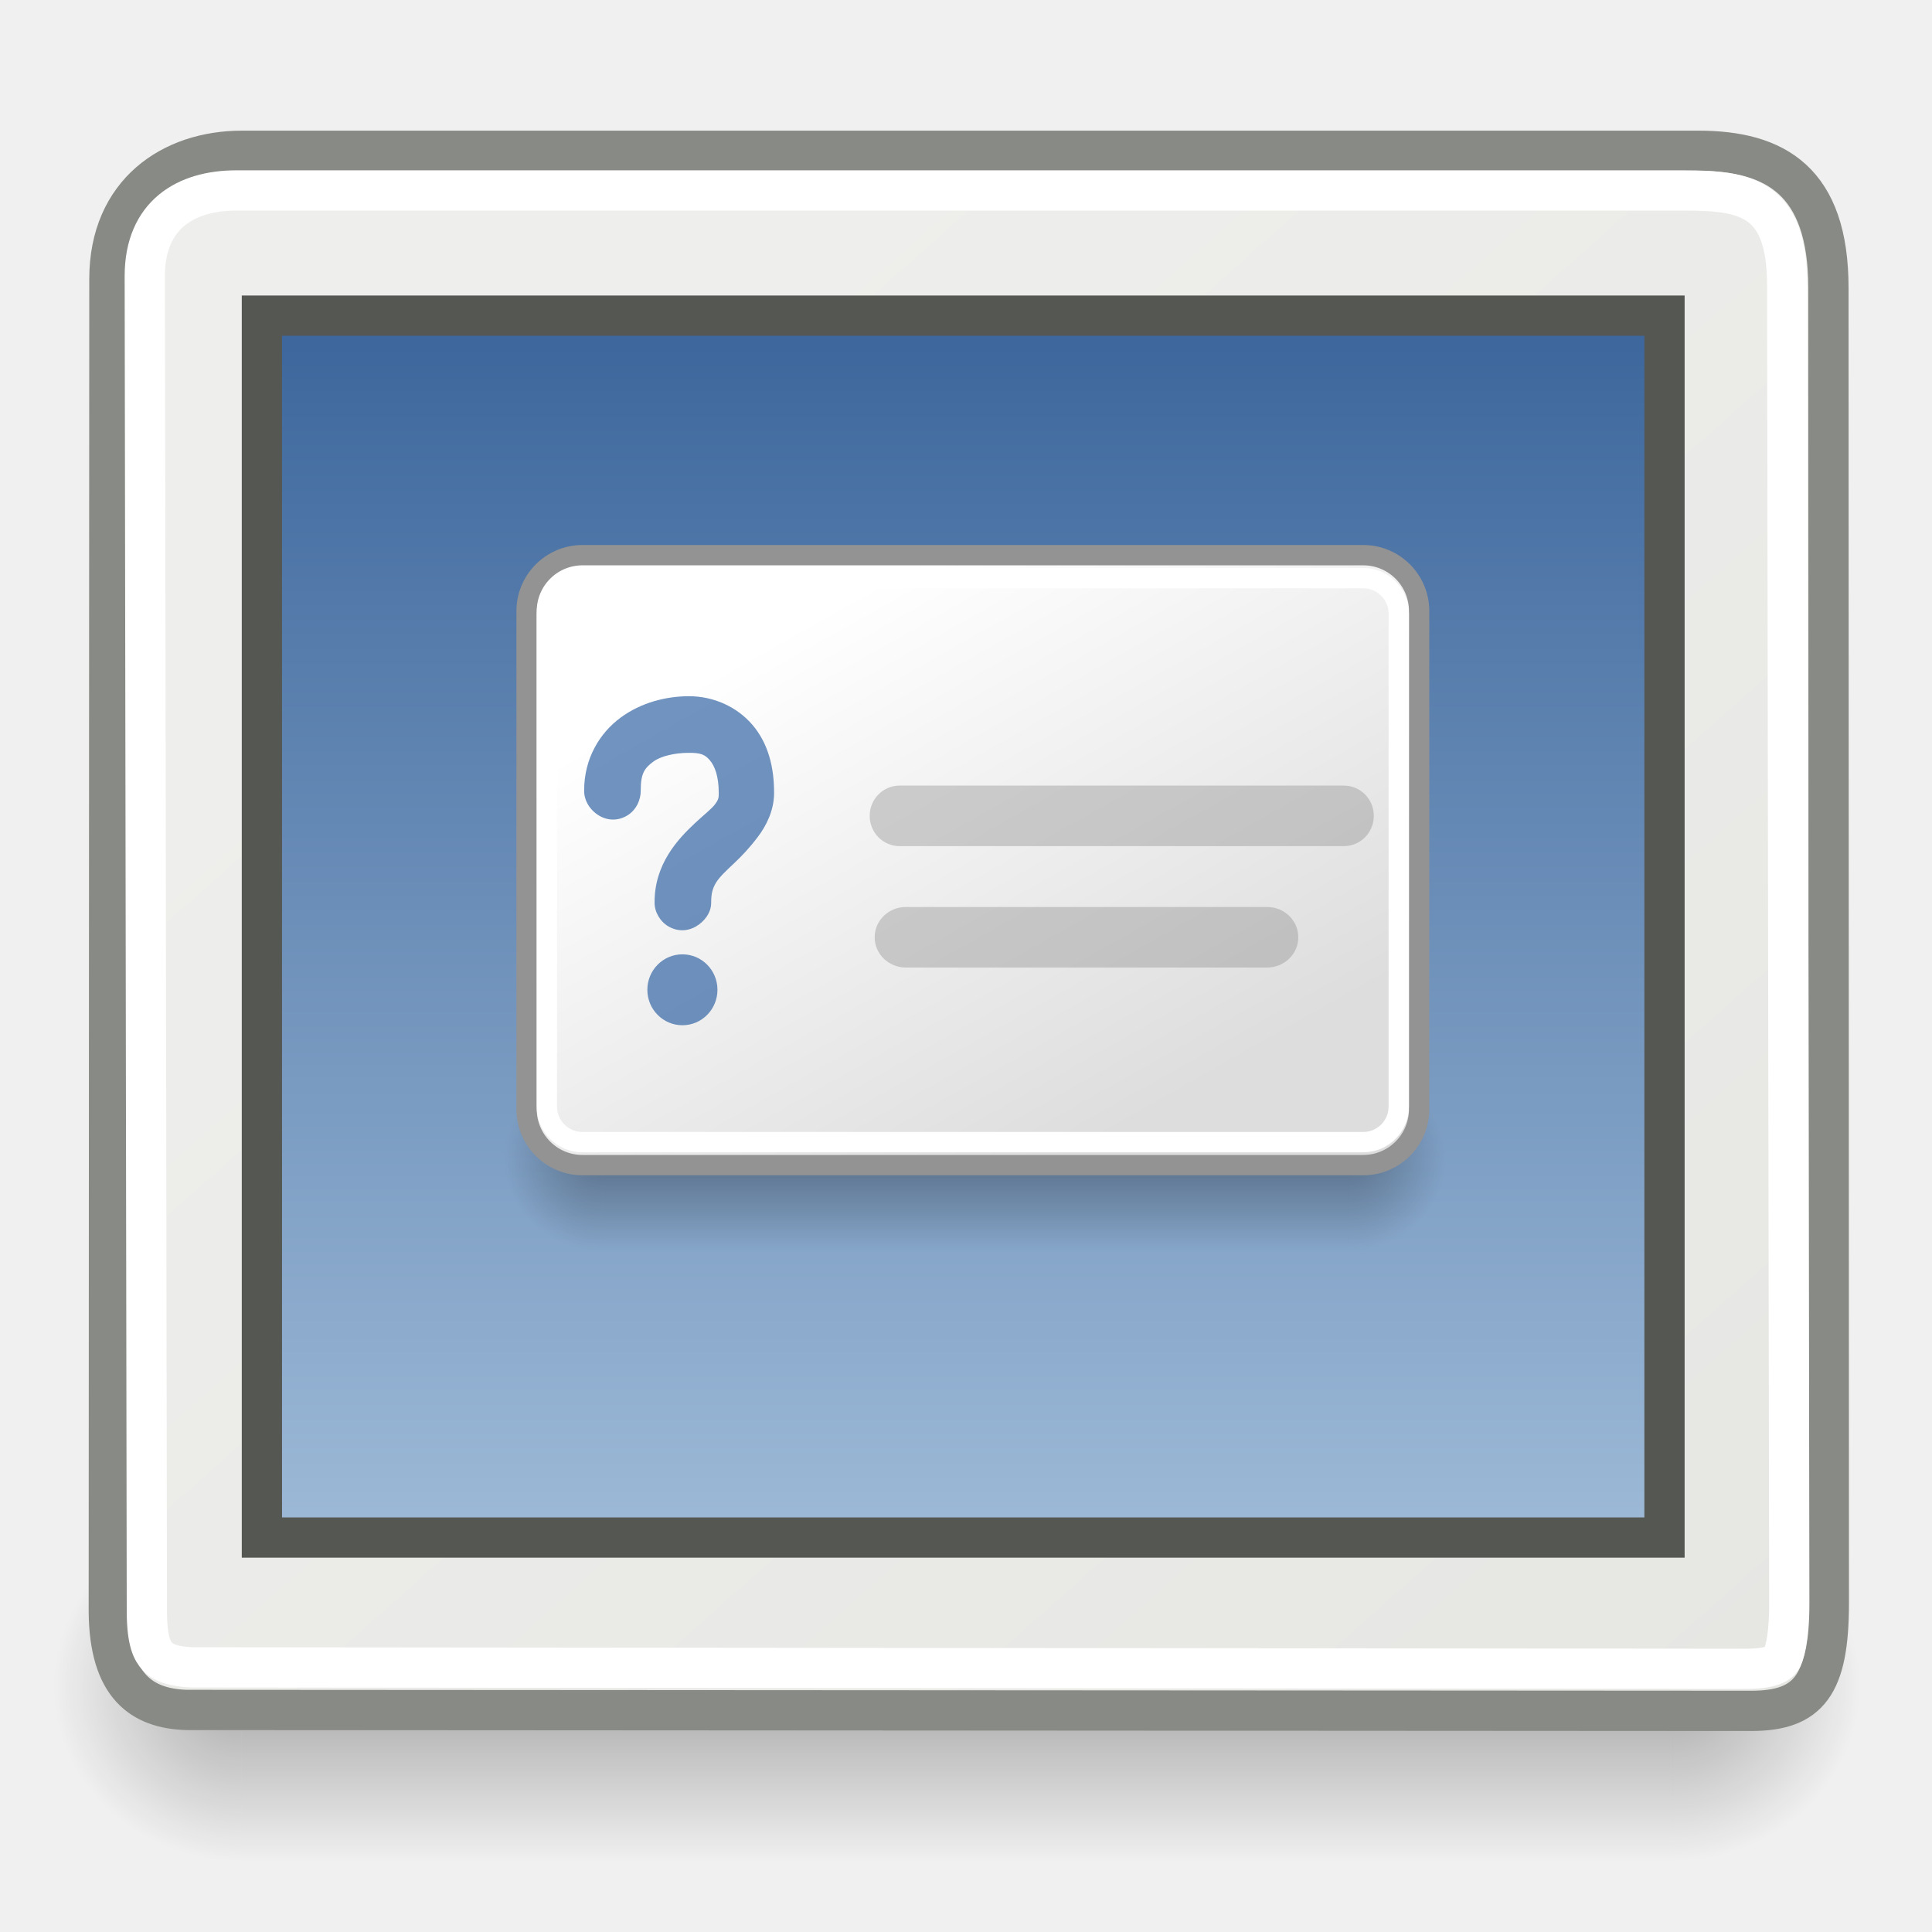
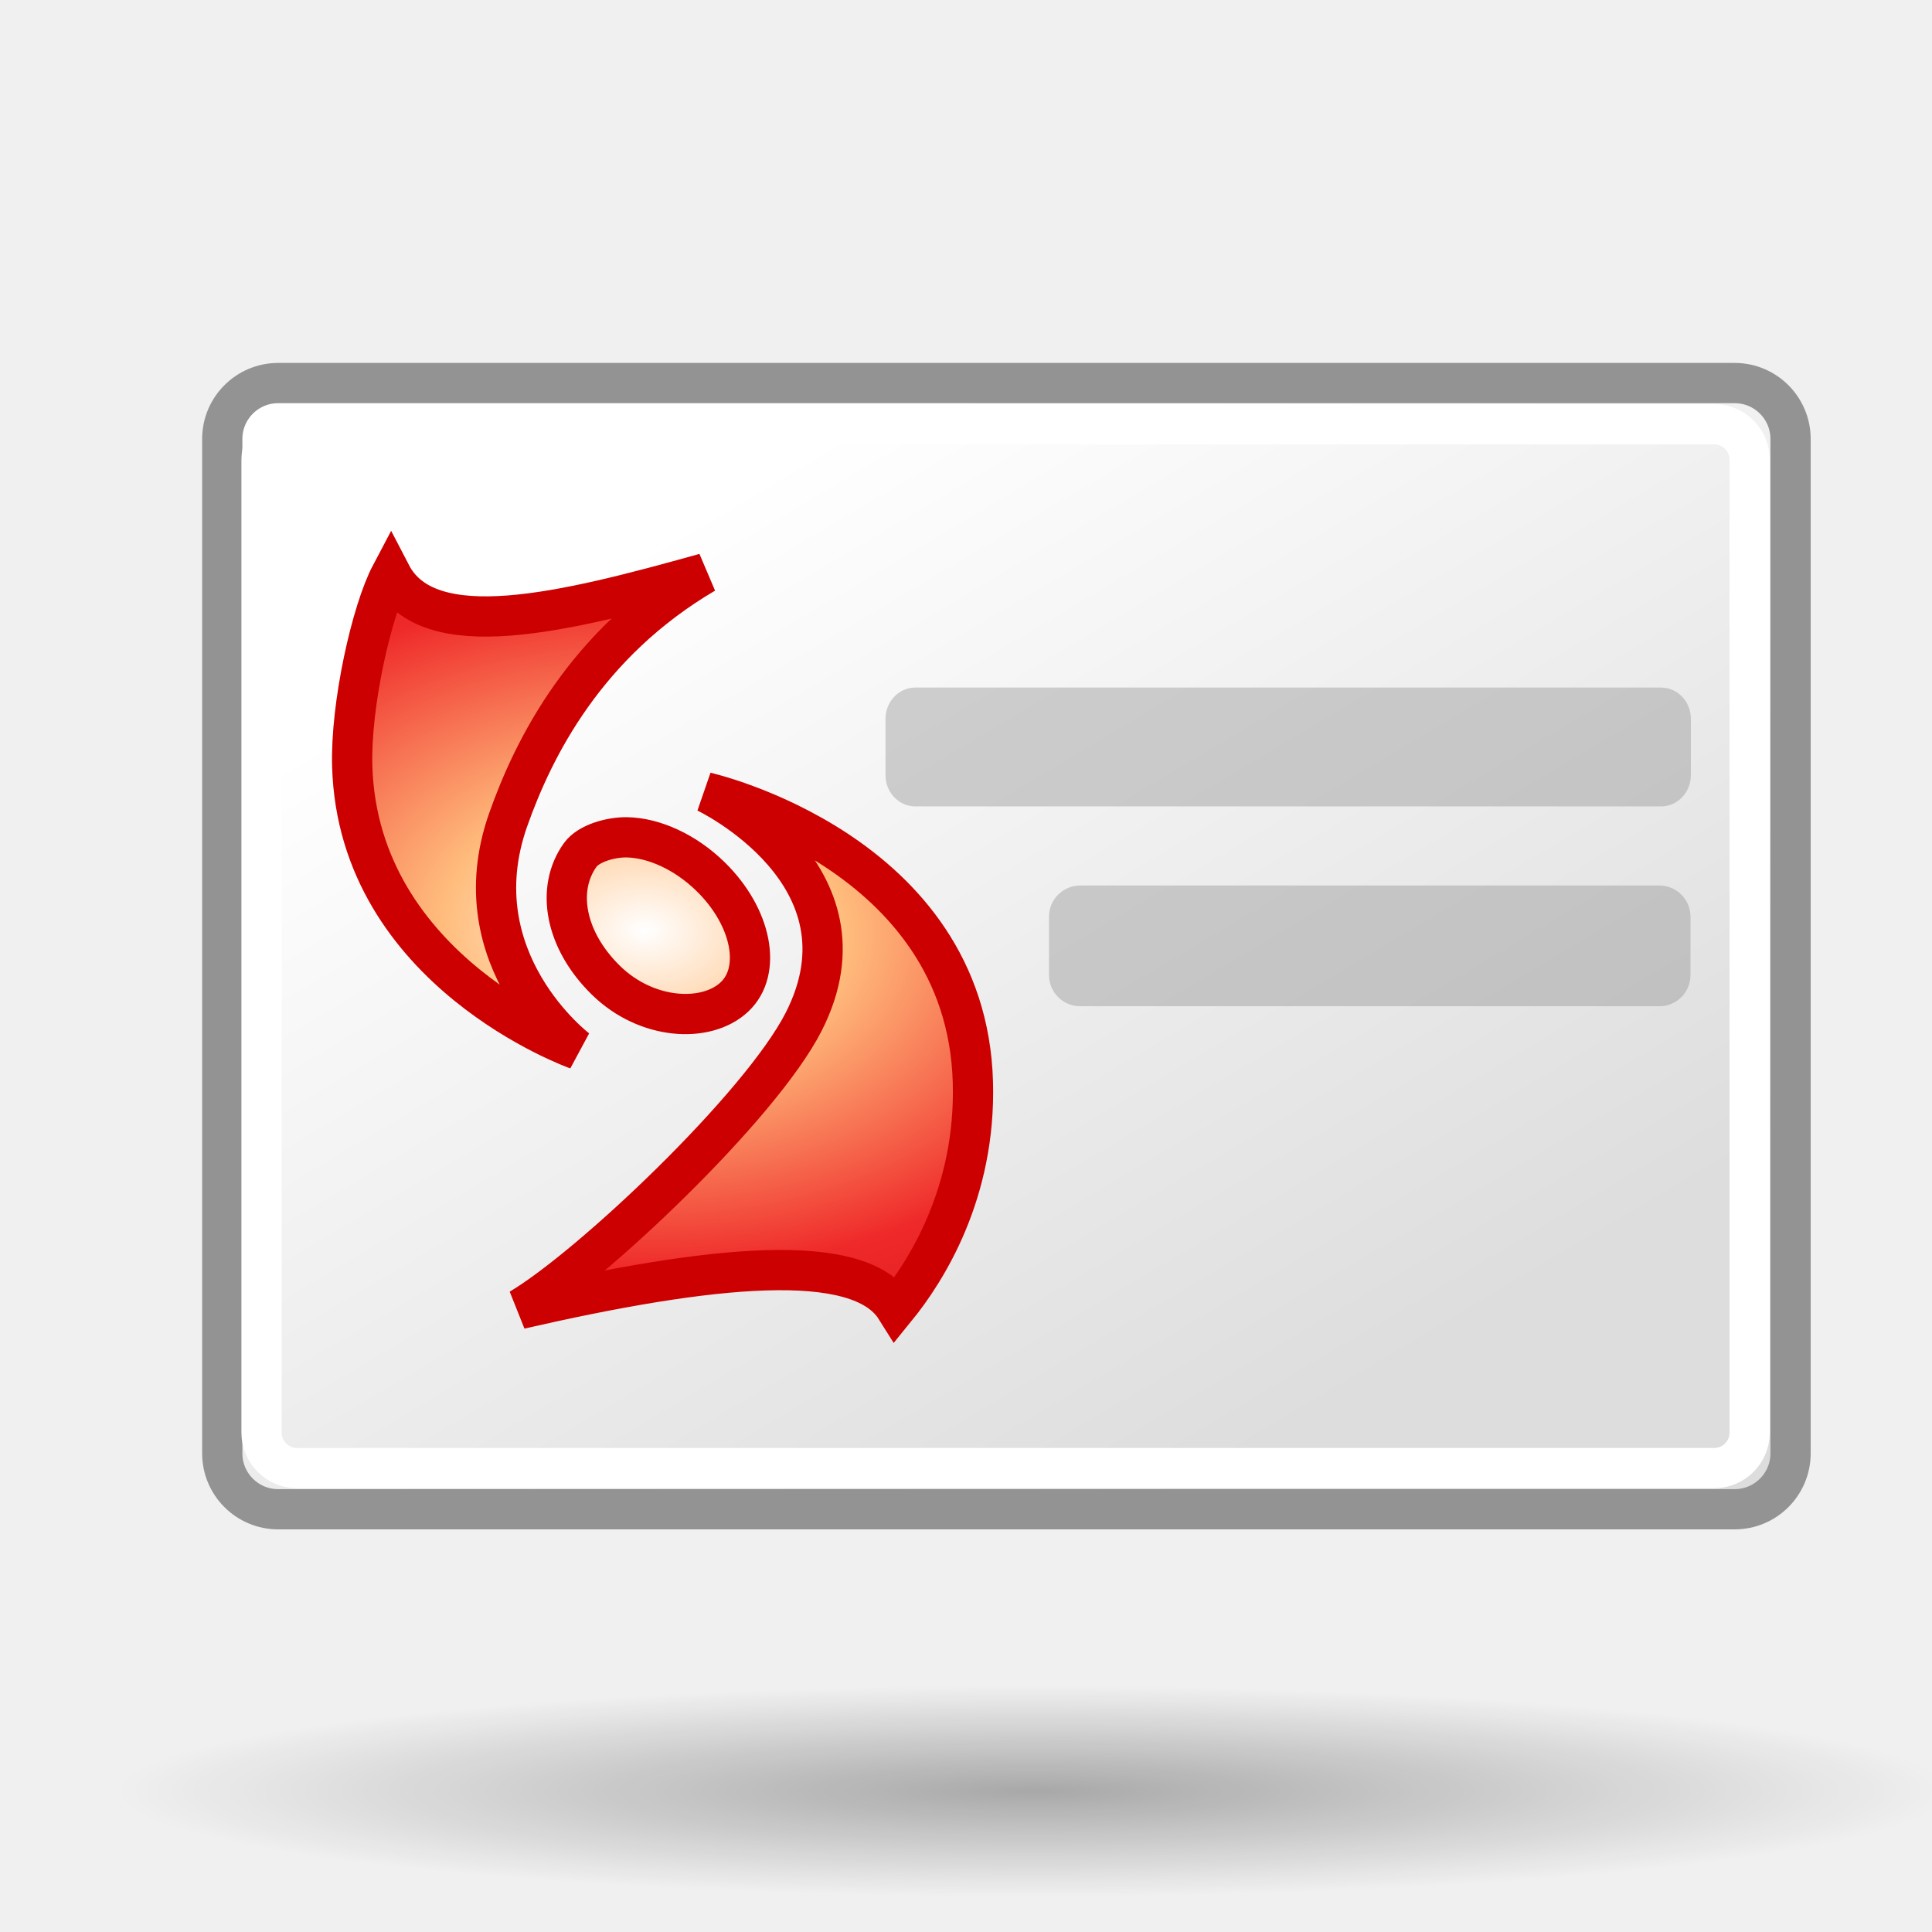
<svg xmlns="http://www.w3.org/2000/svg" xmlns:xlink="http://www.w3.org/1999/xlink" width="48px" height="48px" id="svg11300">
  <defs id="defs3">
-     <linearGradient id="linearGradient5027">
-       <stop style="stop-color:#3c669c;stop-opacity:1;" offset="0" id="stop5029" />
-       <stop style="stop-color:#9fbbd8;stop-opacity:1;" offset="1" id="stop5031" />
+     <linearGradient id="linearGradient8734">
+       <stop style="stop-color:#000000;stop-opacity:1;" offset="0" id="stop8736" />
+       <stop style="stop-color:#000000;stop-opacity:0;" offset="1" id="stop8738" />
    </linearGradient>
    <linearGradient id="linearGradient47870">
      <stop offset="0" id="stop47872" style="stop-color:#000000;stop-opacity:0" />
      <stop offset="0.5" id="stop47878" style="stop-color:#000000;stop-opacity:1" />
      <stop offset="1" id="stop47874" style="stop-color:#000000;stop-opacity:0" />
    </linearGradient>
    <linearGradient id="linearGradient51765">
      <stop offset="0" id="stop51767" style="stop-color:#000000;stop-opacity:1" />
      <stop offset="1" id="stop51769" style="stop-color:#000000;stop-opacity:0" />
    </linearGradient>
-     <radialGradient r="2.172" fy="-12.203" fx="51.438" cy="-12.203" cx="51.438" gradientTransform="matrix(-1.957639,-9.2540676e-8,-1.2888861e-7,1.456579,110.0178,62.73803)" gradientUnits="userSpaceOnUse" id="radialGradient2519" xlink:href="#linearGradient51765" />
-     <radialGradient r="2.172" fy="-12.203" fx="51.438" cy="-12.203" cx="51.438" gradientTransform="matrix(1.957639,-8.146468e-7,6.6614241e-7,1.456579,-59.01756,62.73807)" gradientUnits="userSpaceOnUse" id="radialGradient2517" xlink:href="#linearGradient51765" />
-     <linearGradient y2="-5.563" x2="32.085" y1="-14.402" x1="32.085" gradientTransform="matrix(0.9788196,0,0,0.7154223,-8.500802,52.11272)" gradientUnits="userSpaceOnUse" id="linearGradient2515" xlink:href="#linearGradient47870" />
-     <linearGradient id="linearGradient5137">
-       <stop id="stop5139" offset="0" style="stop-color:#eeeeec;stop-opacity:1;" />
-       <stop id="stop5141" offset="1" style="stop-color:#e6e6e3;stop-opacity:1;" />
-     </linearGradient>
-     <linearGradient xlink:href="#linearGradient5137" id="linearGradient2655" gradientUnits="userSpaceOnUse" gradientTransform="matrix(0.9489672,0,0,1.208665,1.282275,-0.4301418)" x1="17.248" y1="6.376" x2="39.904" y2="38.876" />
    <linearGradient x1="32.085" y1="-14.402" x2="32.085" y2="-5.563" id="linearGradient54729" xlink:href="#linearGradient47870" gradientUnits="userSpaceOnUse" gradientTransform="matrix(0.9788196,0,0,0.7154223,-8.500802,52.11272)" />
    <radialGradient cx="51.438" cy="-12.203" r="2.172" fx="51.438" fy="-12.203" id="radialGradient54731" xlink:href="#linearGradient51765" gradientUnits="userSpaceOnUse" gradientTransform="matrix(1.957639,-8.146468e-7,6.6614241e-7,1.456579,-59.01756,62.73807)" />
    <radialGradient cx="51.438" cy="-12.203" r="2.172" fx="51.438" fy="-12.203" id="radialGradient54733" xlink:href="#linearGradient51765" gradientUnits="userSpaceOnUse" gradientTransform="matrix(-1.957639,-9.2540676e-8,-1.2888861e-7,1.456579,110.0178,62.73803)" />
-     <linearGradient xlink:href="#linearGradient5027" id="linearGradient5033" x1="23.931" y1="8" x2="23.931" y2="38.7" gradientUnits="userSpaceOnUse" />
    <linearGradient id="linearGradient6732">
      <stop style="stop-color:#ffffff;stop-opacity:1;" offset="0" id="stop6734" />
      <stop style="stop-color:#dddddd;stop-opacity:1;" offset="1" id="stop6736" />
    </linearGradient>
-     <linearGradient xlink:href="#linearGradient6732" id="linearGradient2435" gradientUnits="userSpaceOnUse" gradientTransform="matrix(0.55961,0,0,0.505142,10.34502,8.621511)" x1="16.25" y1="12.25" x2="31.5" y2="36.625" />
+     <linearGradient xlink:href="#linearGradient6732" id="linearGradient7906" gradientUnits="userSpaceOnUse" gradientTransform="matrix(0.9833065,0,0,0.9326524,1.588619,1.123371)" x1="16.25" y1="12.25" x2="31.5" y2="36.625" />
+     <linearGradient id="linearGradient6434">
+       <stop offset="0" style="stop-color:#ffffff;stop-opacity:1" id="stop6436" />
+       <stop offset="0.2" style="stop-color:#ffbd7d;stop-opacity:1" id="stop8227" />
+       <stop offset="0.5" style="stop-color:#ef2929;stop-opacity:1" id="stop8223" />
+       <stop offset="1" style="stop-color:#c0000f;stop-opacity:1" id="stop6438" />
+     </linearGradient>
+     <radialGradient xlink:href="#linearGradient6434" id="radialGradient9275" gradientUnits="userSpaceOnUse" gradientTransform="matrix(0.2502177,1.0290159e-2,-7.0058005e-3,0.170356,-8.697584,-4.35924)" cx="103.091" cy="155.05" fx="103.091" fy="155.05" r="99.227" />
+     <radialGradient xlink:href="#linearGradient8734" id="radialGradient8740" cx="10.188" cy="24.437" fx="10.188" fy="24.437" r="29.688" gradientTransform="matrix(1,0,0,0.12,0,21.505)" gradientUnits="userSpaceOnUse" />
  </defs>
  <g id="layer1">
-     <g transform="matrix(1.098896,0,0,1.375783,-4.249066,-19.96194)" id="g54724">
-       <rect width="32.357" height="6.323" x="9.322" y="41.809" style="opacity:0.3;fill:url(#linearGradient2515);fill-opacity:1;fill-rule:evenodd;stroke:none;stroke-width:1.024;stroke-linecap:butt;stroke-linejoin:miter;stroke-miterlimit:4;stroke-dasharray:none;stroke-dashoffset:0;stroke-opacity:1" id="rect46899" />
-       <path d="M 41.678,41.8 L 41.678,48.127 C 44.022,48.103 45.93,46.705 45.93,44.974 C 45.93,43.243 44.022,41.824 41.678,41.8 z" style="opacity:0.3;fill:url(#radialGradient2517);fill-opacity:1;fill-rule:evenodd;stroke:none;stroke-width:1.024;stroke-linecap:butt;stroke-linejoin:miter;stroke-miterlimit:4;stroke-dasharray:none;stroke-dashoffset:0;stroke-opacity:1" id="path48849" />
-       <path d="M 9.322,41.8 L 9.322,48.127 C 6.978,48.103 5.07,46.705 5.07,44.974 C 5.07,43.243 6.978,41.824 9.322,41.8 z" style="opacity:0.3;fill:url(#radialGradient2519);fill-opacity:1;fill-rule:evenodd;stroke:none;stroke-width:1.024;stroke-linecap:butt;stroke-linejoin:miter;stroke-miterlimit:4;stroke-dasharray:none;stroke-dashoffset:0;stroke-opacity:1" id="path52742" />
-     </g>
    <path id="rect4784" d="M -50.87,-7.436 L -2.87,-7.436 L -2.87,40.564 L -50.87,40.564 L -50.87,-7.436 z" style="fill:none;fill-opacity:0.75;fill-rule:evenodd;stroke:none;stroke-width:1px;stroke-linecap:butt;stroke-linejoin:miter;stroke-opacity:1" />
-     <path id="rect5040" d="M 6.01,3.746 L 42.193,3.746 C 44.115,3.746 45.427,4.5 45.427,7.157 L 45.437,39.829 C 45.437,41.874 44.936,42.506 43.506,42.506 L 4.634,42.483 C 3.515,42.448 2.719,41.885 2.703,40.043 L 2.718,6.93 C 2.718,4.786 4.267,3.746 6.01,3.746 z" style="fill:url(#linearGradient2655);fill-opacity:1;fill-rule:evenodd;stroke:#888a85;stroke-width:1;stroke-linecap:butt;stroke-linejoin:miter;stroke-miterlimit:4;stroke-opacity:1" />
-     <path id="rect9208" d="M 6.507,7.842 L 41.354,7.842 L 41.354,38.2 L 6.507,38.2 L 6.507,7.842 z" style="fill:url(#linearGradient5033);fill-opacity:1;fill-rule:evenodd;stroke:#555753;stroke-width:1px;stroke-linecap:butt;stroke-linejoin:miter;stroke-opacity:1" />
-     <path id="path5145" d="M 5.865,4.732 C 4.632,4.732 3.597,5.326 3.597,6.86 L 3.649,40.063 C 3.654,40.793 3.786,41.02 3.914,41.16 C 4.041,41.3 4.311,41.41 4.768,41.425 L 43.364,41.462 C 43.978,41.462 44.172,41.34 44.248,41.236 C 44.324,41.131 44.454,40.751 44.454,39.836 L 44.402,7.087 C 44.402,4.9 43.361,4.732 41.839,4.732 L 5.865,4.732 z" style="fill:none;fill-opacity:1;fill-rule:evenodd;stroke:#ffffff;stroke-width:1;stroke-linecap:butt;stroke-linejoin:miter;stroke-miterlimit:4;stroke-opacity:1" />
    <g id="layer2" transform="translate(-51.87006,-6.435916)" />
-     <g transform="matrix(0.5725751,0,0,0.7302163,9.622351,-4.059556)" id="g2418">
-       <rect width="32.357" height="6.323" x="9.322" y="41.809" style="opacity:0.3;fill:url(#linearGradient54729);fill-opacity:1;fill-rule:evenodd;stroke:none;stroke-width:1.024;stroke-linecap:butt;stroke-linejoin:miter;stroke-miterlimit:4;stroke-dasharray:none;stroke-dashoffset:0;stroke-opacity:1" id="rect2420" />
-       <path d="M 41.678,41.8 L 41.678,48.127 C 44.022,48.103 45.93,46.705 45.93,44.974 C 45.93,43.243 44.022,41.824 41.678,41.8 z " style="opacity:0.3;fill:url(#radialGradient54731);fill-opacity:1;fill-rule:evenodd;stroke:none;stroke-width:1.024;stroke-linecap:butt;stroke-linejoin:miter;stroke-miterlimit:4;stroke-dasharray:none;stroke-dashoffset:0;stroke-opacity:1" id="path2422" />
-       <path d="M 9.322,41.8 L 9.322,48.127 C 6.978,48.103 5.07,46.705 5.07,44.974 C 5.07,43.243 6.978,41.824 9.322,41.8 z " style="opacity:0.3;fill:url(#radialGradient54733);fill-opacity:1;fill-rule:evenodd;stroke:none;stroke-width:1.024;stroke-linecap:butt;stroke-linejoin:miter;stroke-miterlimit:4;stroke-dasharray:none;stroke-dashoffset:0;stroke-opacity:1" id="path2424" />
-     </g>
-     <g id="g4412" transform="translate(0.5,0.625)">
-       <rect ry="1.389" rx="1.389" y="13.168" x="12.583" height="15.154" width="22.175" id="rect5857" style="color:#000000;fill:url(#linearGradient2435);fill-opacity:1;fill-rule:evenodd;stroke:#939393;stroke-width:0.505;stroke-linecap:butt;stroke-linejoin:miter;marker:none;marker-start:none;marker-mid:none;marker-end:none;stroke-miterlimit:4;stroke-dasharray:none;stroke-dashoffset:0;stroke-opacity:1;visibility:visible;display:inline;overflow:visible" />
-       <rect style="color:#000000;fill:none;fill-opacity:1;fill-rule:evenodd;stroke:#ffffff;stroke-width:0.505;stroke-linecap:butt;stroke-linejoin:miter;marker:none;marker-start:none;marker-mid:none;marker-end:none;stroke-miterlimit:4;stroke-dasharray:none;stroke-dashoffset:0;stroke-opacity:1;visibility:visible;display:inline;overflow:visible" id="rect6740" width="21.166" height="14.013" x="13.086" y="13.738" rx="0.884" ry="0.884" />
-       <rect ry="0.775" rx="0.743" y="18.893" x="21.107" height="1.504" width="12.525" id="rect6978" style="opacity:0.398;color:#000000;fill:#8d8d8d;fill-opacity:1;fill-rule:evenodd;stroke:none;stroke-width:1;stroke-linecap:butt;stroke-linejoin:miter;marker:none;marker-start:none;marker-mid:none;marker-end:none;stroke-miterlimit:4;stroke-dasharray:none;stroke-dashoffset:0;stroke-opacity:1;visibility:visible;display:inline;overflow:visible" />
-       <rect style="opacity:0.398;color:#000000;fill:#8d8d8d;fill-opacity:1;fill-rule:evenodd;stroke:none;stroke-width:1;stroke-linecap:butt;stroke-linejoin:miter;marker:none;marker-start:none;marker-mid:none;marker-end:none;stroke-miterlimit:4;stroke-dasharray:none;stroke-dashoffset:0;stroke-opacity:1;visibility:visible;display:inline;overflow:visible" id="rect6980" width="10.525" height="1.504" x="21.231" y="21.909" rx="0.775" ry="0.775" />
-       <path id="path3440" d="M 16.607,16.672 C 16.049,16.675 15.431,16.827 14.919,17.204 C 14.404,17.583 14.011,18.217 14.013,19.016 C 14.009,19.273 14.169,19.514 14.388,19.641 C 14.607,19.769 14.857,19.769 15.075,19.641 C 15.305,19.507 15.422,19.248 15.419,19.016 C 15.418,18.59 15.514,18.458 15.732,18.297 C 15.925,18.155 16.274,18.08 16.607,18.079 C 16.91,18.077 17.014,18.12 17.138,18.266 C 17.256,18.405 17.358,18.661 17.357,19.079 C 17.356,19.187 17.358,19.234 17.263,19.36 C 17.177,19.474 16.97,19.634 16.763,19.829 C 16.346,20.219 15.758,20.841 15.763,21.797 C 15.76,22.029 15.896,22.268 16.107,22.391 C 16.325,22.519 16.575,22.519 16.794,22.391 C 16.994,22.274 17.173,22.054 17.169,21.797 C 17.168,21.58 17.204,21.442 17.294,21.297 C 17.385,21.153 17.542,21.007 17.732,20.829 C 17.923,20.649 18.122,20.441 18.325,20.172 C 18.536,19.894 18.73,19.519 18.732,19.079 C 18.734,18.432 18.584,17.845 18.2,17.391 C 17.815,16.936 17.229,16.67 16.607,16.672 z " style="opacity:0.7;fill:#3465a4;fill-opacity:1;fill-rule:evenodd;stroke:none;stroke-width:0.192;stroke-linecap:round;stroke-linejoin:miter;stroke-miterlimit:4;stroke-opacity:1" />
-       <path transform="matrix(0.1759231,0,0,0.1779582,12.93988,22.31351)" d="M 24.926 9.286 A 4.95 4.95 0 1 1  15.026,9.286 A 4.95 4.95 0 1 1  24.926 9.286 z" id="path2222" style="opacity:0.7;fill:#3465a4;fill-opacity:1;fill-rule:evenodd;stroke:none;stroke-width:1.555;stroke-linecap:butt;stroke-linejoin:round;stroke-miterlimit:4;stroke-dasharray:none;stroke-dashoffset:0;stroke-opacity:1" />
-     </g>
+     <rect style="fill:url(#linearGradient7906);fill-opacity:1;fill-rule:evenodd;stroke:#939393;stroke-width:1;stroke-linecap:butt;stroke-linejoin:miter;marker:none;marker-start:none;marker-mid:none;marker-end:none;stroke-miterlimit:4;stroke-dasharray:none;stroke-dashoffset:0;stroke-opacity:1;visibility:visible;display:inline;overflow:visible" id="rect5857" width="38.964" height="27.98" x="5.522" y="9.517" rx="1.389" ry="1.389" />
+     <rect ry="0.884" rx="0.884" y="10.539" x="6.498" height="25.936" width="36.972" id="rect6740" style="fill:none;fill-opacity:1;fill-rule:evenodd;stroke:#ffffff;stroke-width:1;stroke-linecap:butt;stroke-linejoin:miter;marker:none;marker-start:none;marker-mid:none;marker-end:none;stroke-miterlimit:4;stroke-dasharray:none;stroke-dashoffset:0;stroke-opacity:1;visibility:visible;display:inline;overflow:visible" />
+     <rect style="opacity:0.398;fill:#8d8d8d;fill-opacity:1;fill-rule:evenodd;stroke:none;stroke-width:1;stroke-linecap:butt;stroke-linejoin:miter;marker:none;marker-start:none;marker-mid:none;marker-end:none;stroke-miterlimit:4;stroke-dasharray:none;stroke-dashoffset:0;stroke-opacity:1;visibility:visible;display:inline;overflow:visible" id="rect6978" width="20.009" height="2.953" x="22" y="17.082" rx="0.743" ry="0.775" />
+     <rect ry="0.775" rx="0.775" y="22" x="26.062" height="3" width="15.938" id="rect6980" style="opacity:0.398;fill:#8d8d8d;fill-opacity:1;fill-rule:evenodd;stroke:none;stroke-width:1;stroke-linecap:butt;stroke-linejoin:miter;marker:none;marker-start:none;marker-mid:none;marker-end:none;stroke-miterlimit:4;stroke-dasharray:none;stroke-dashoffset:0;stroke-opacity:1;visibility:visible;display:inline;overflow:visible" />
+     <path d="M 17.512,14.243 C 14.011,15.222 10.644,16.056 9.714,14.265 C 9.226,15.188 8.707,17.53 8.751,19.035 C 8.899,24.146 14.336,26.073 14.336,26.073 C 14.336,26.073 11.397,23.855 12.624,20.371 C 13.257,18.575 14.551,15.985 17.512,14.243 z M 17.542,19.686 C 17.542,19.686 21.837,21.724 19.965,25.39 C 18.888,27.5 14.657,31.492 12.918,32.521 C 17.647,31.439 21.34,31.047 22.256,32.508 C 23.016,31.574 24.249,29.63 24.171,26.886 C 24.011,21.152 17.542,19.686 17.542,19.686 z M 15.576,20.803 C 15.176,20.796 14.623,20.951 14.415,21.241 C 13.808,22.087 14.034,23.353 15.051,24.352 C 16.069,25.35 17.549,25.421 18.244,24.772 C 18.94,24.123 18.679,22.785 17.661,21.786 C 17.025,21.162 16.242,20.815 15.576,20.803 z" id="path5602" style="fill:url(#radialGradient9275);fill-opacity:1;fill-rule:evenodd;stroke:#cc0000;stroke-width:1;stroke-linecap:butt;stroke-linejoin:miter;stroke-miterlimit:4;stroke-dasharray:none;stroke-opacity:1" />
+     <path style="opacity:0.3;fill:url(#radialGradient8740);fill-opacity:1;stroke:none;stroke-width:1;stroke-linecap:round;stroke-linejoin:miter;stroke-miterlimit:4;stroke-dasharray:none;stroke-dashoffset:0;stroke-opacity:0.736" id="path7962" d="M 39.875,24.437 A 29.688,3.563 0 1 1 -19.5,24.437 A 29.688,3.563 0 1 1 39.875,24.437 z" transform="matrix(0.7684211,0,0,0.7368421,17.85921,26.49342)" />
  </g>
</svg>
